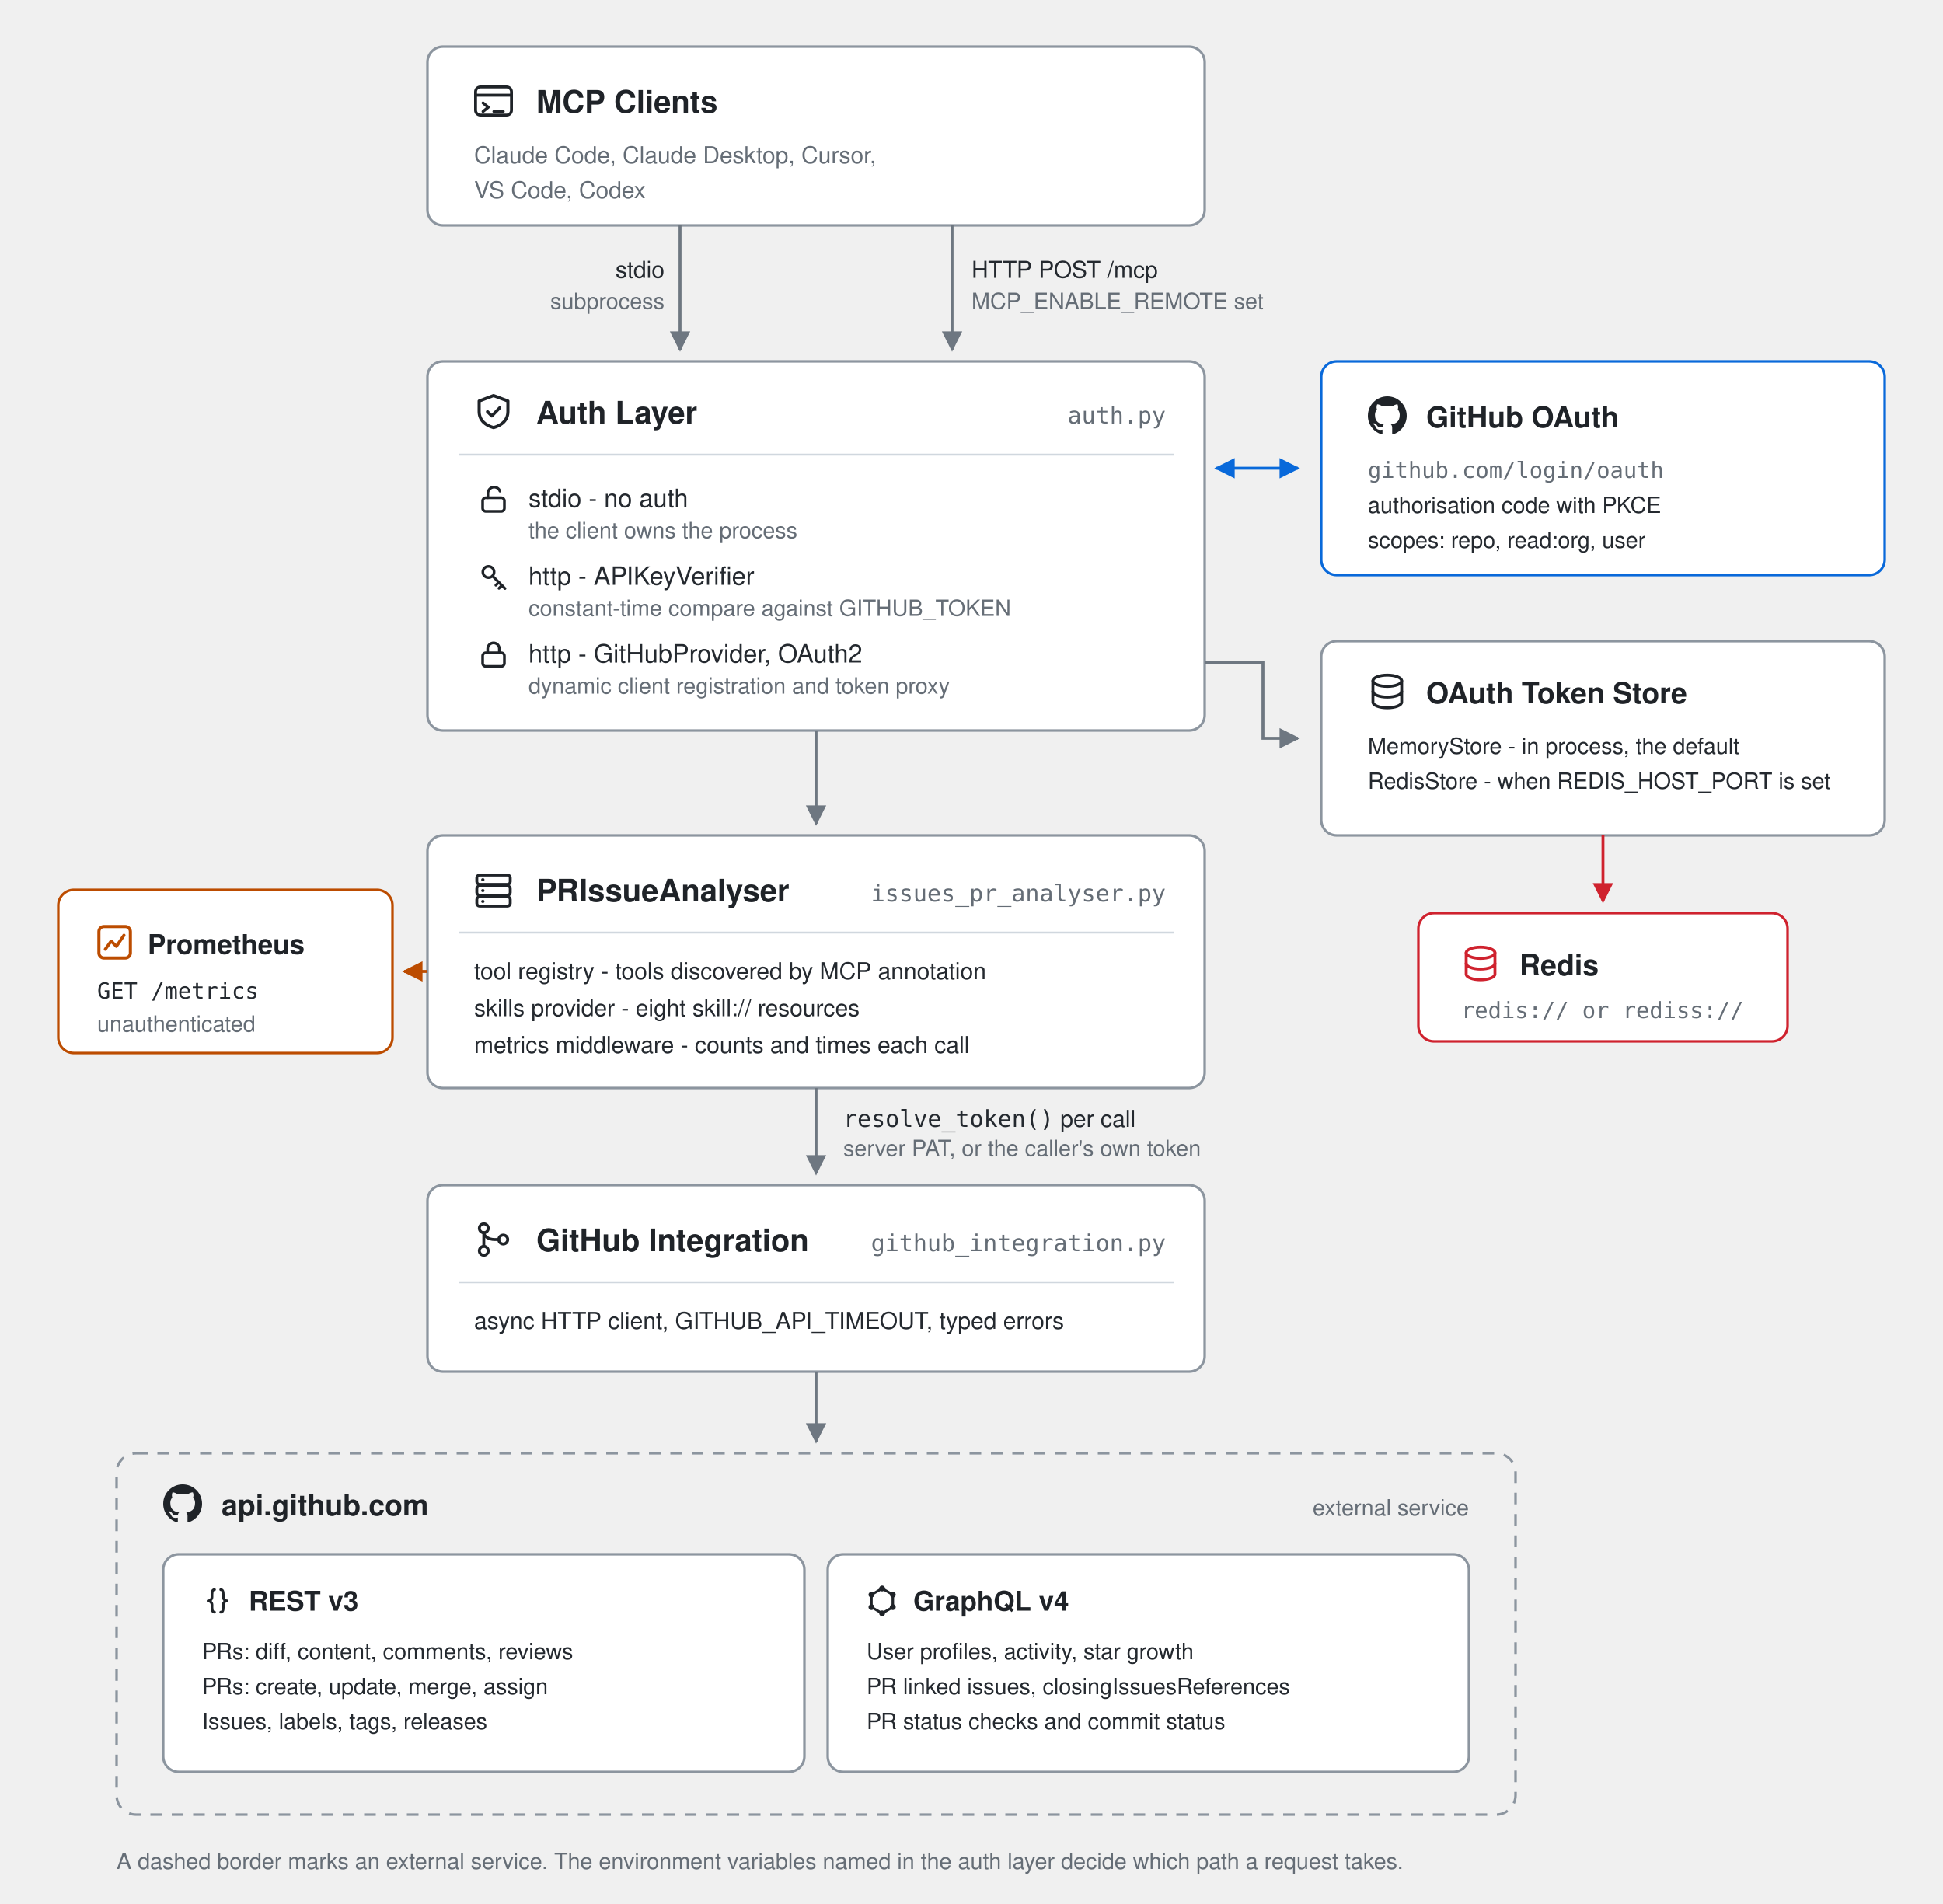
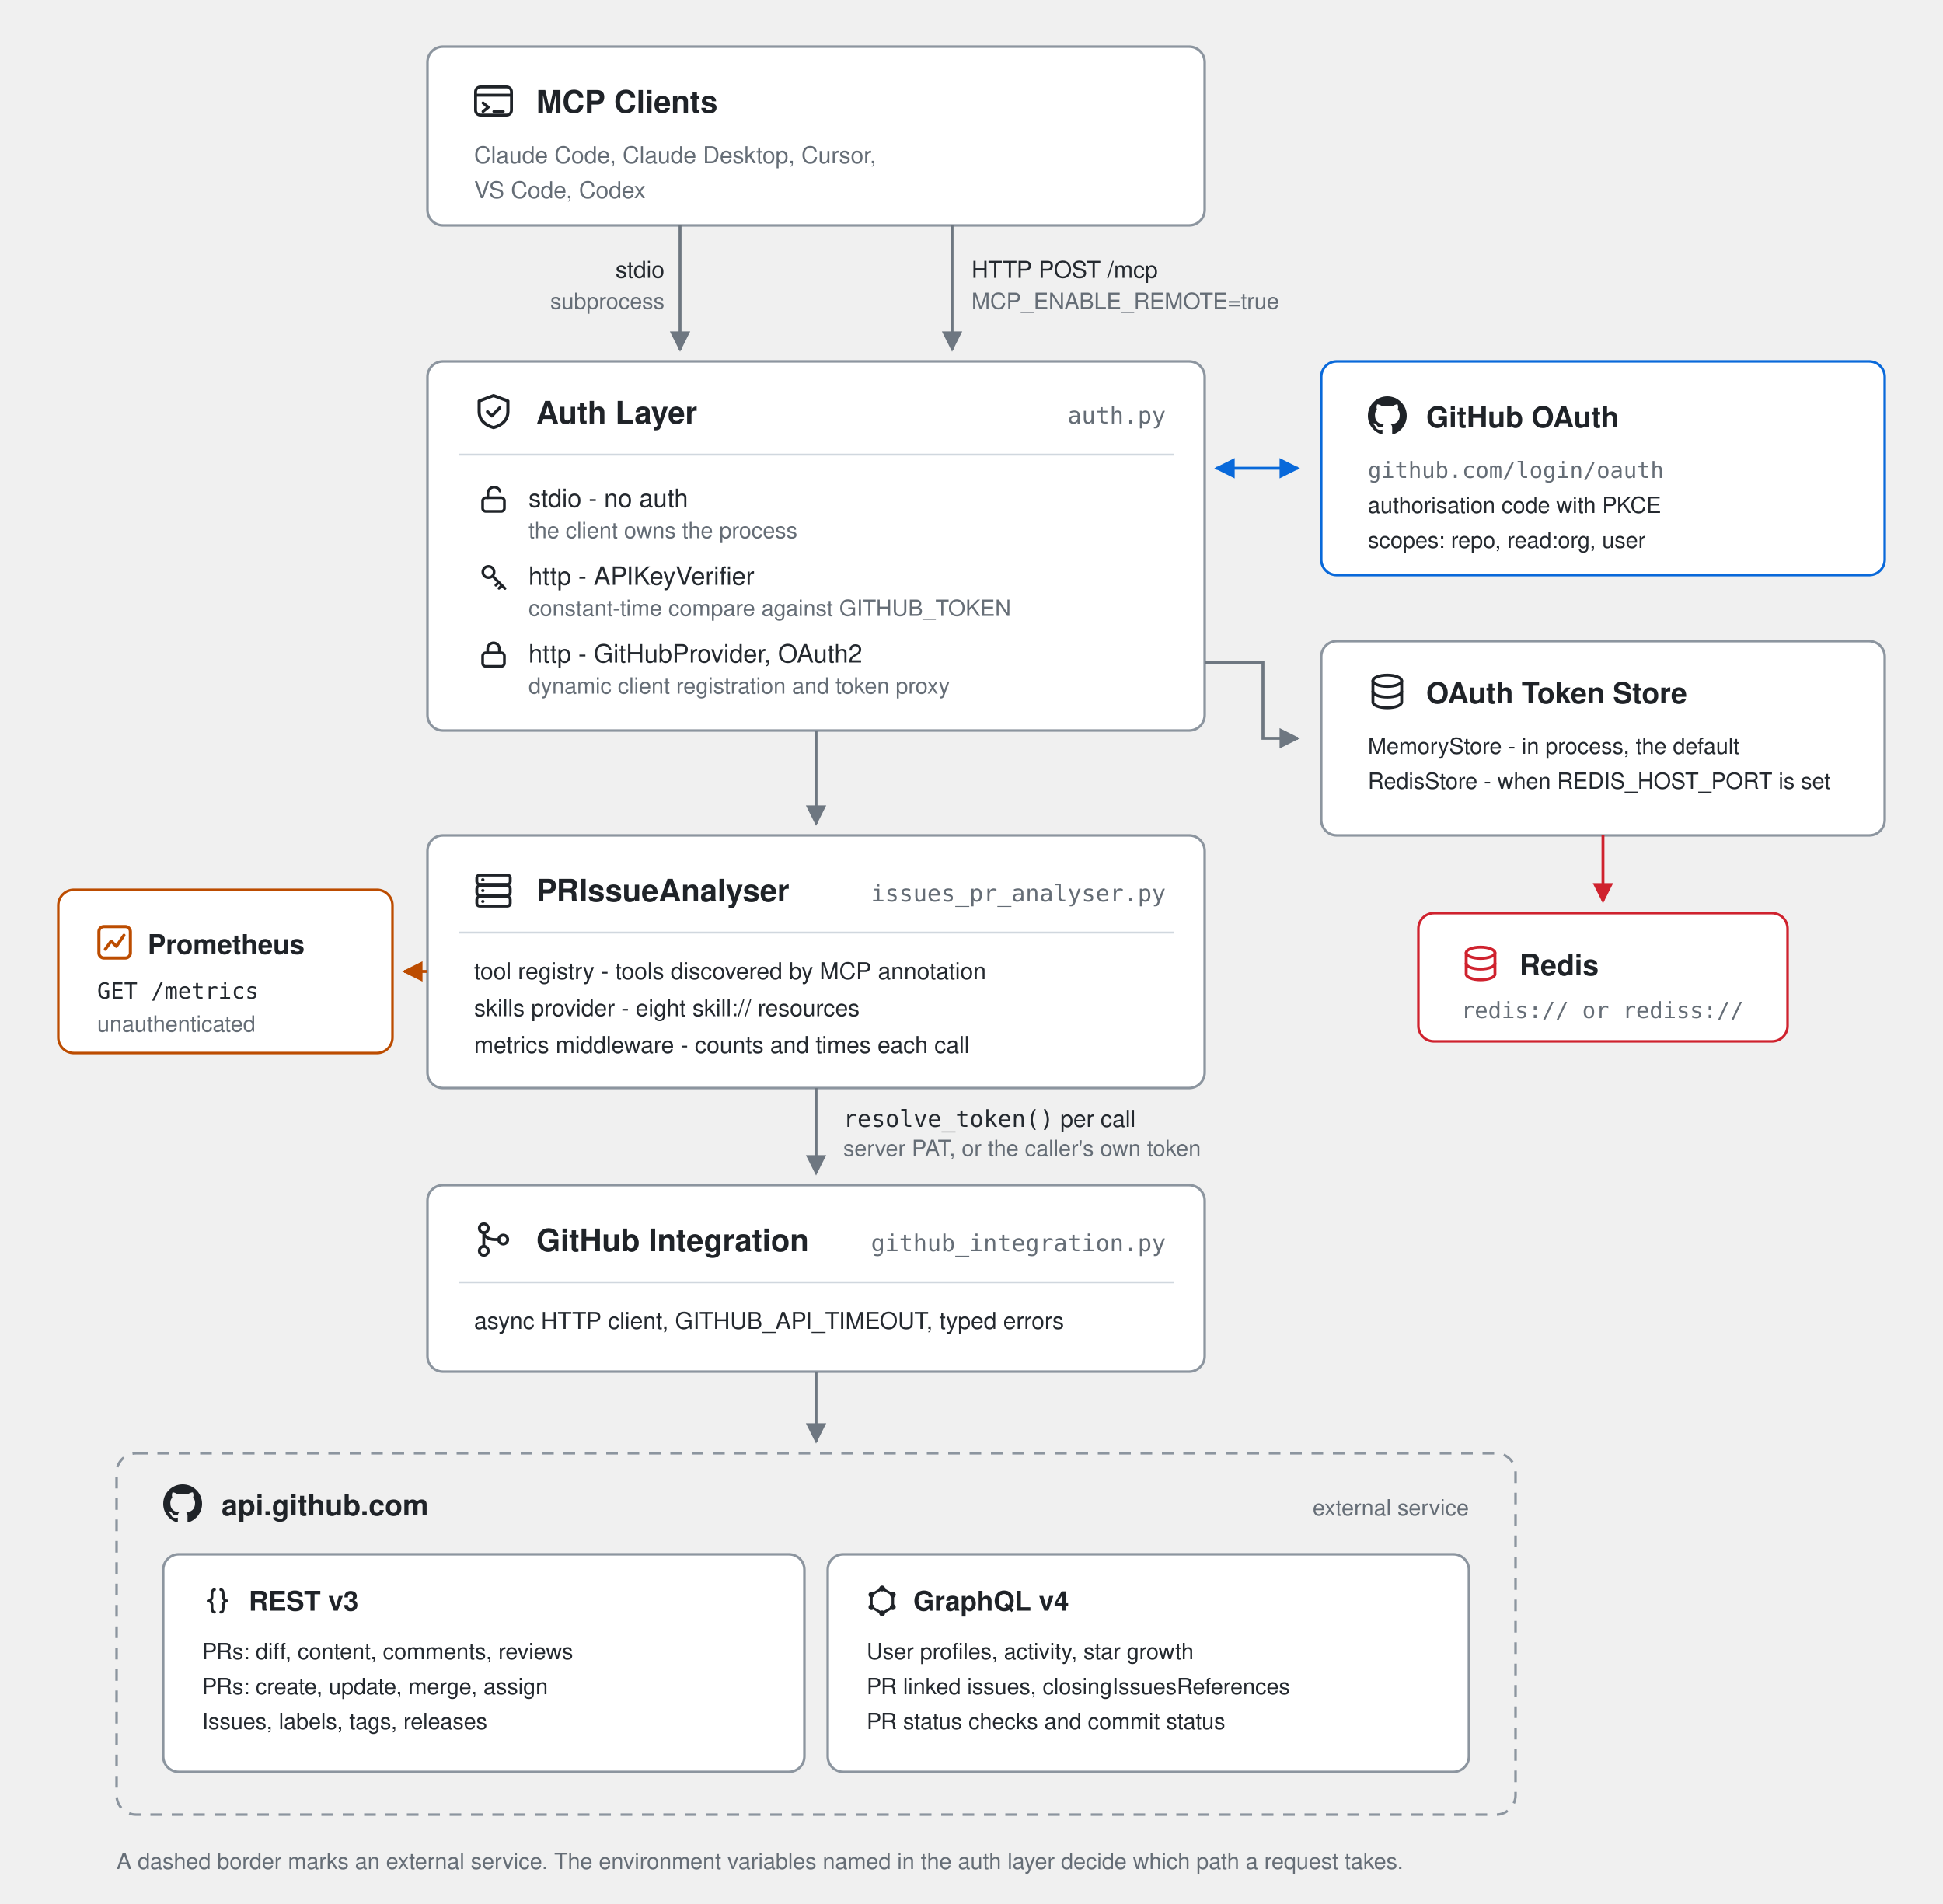
<svg xmlns="http://www.w3.org/2000/svg" viewBox="0 0 1000 980" width="1000" height="980" role="img" aria-labelledby="svgtitle svgdesc" font-family="ui-sans-serif, -apple-system, 'Segoe UI', Helvetica, Arial, sans-serif">
  <style>
    @media (prefers-color-scheme: dark) {
      .box     { fill: #161b22; stroke: #4b535d; }
      .boxdash { stroke: #768390; }
      .div     { stroke: #30363d; }
      .edge    { stroke: #768390; }
      .ah      { fill: #768390; }
      .t       { fill: #e6edf3; }
      .l       { fill: #c9d1d9; }
      .s       { fill: #9198a1; }
      .ic      { stroke: #c9d1d9; }
      .icf     { fill: #c9d1d9; }
      .gh      { fill: #e6edf3; }
      .o-s     { stroke: #f0883e; }
      .o-f     { fill: #f0883e; }
      .r-s     { stroke: #f85149; }
      .r-f     { fill: #f85149; }
      .b-s     { stroke: #58a6ff; }
      .b-f     { fill: #58a6ff; }
    }
  </style>
  <defs>
    <marker id="arw" viewBox="0 0 10 10" refX="9" refY="5" markerWidth="7" markerHeight="7" orient="auto-start-reverse">
      <path class="ah" fill="#6e7781" d="M0 0 L10 5 L0 10 z" />
    </marker>
    <marker id="arw-o" viewBox="0 0 10 10" refX="9" refY="5" markerWidth="7" markerHeight="7" orient="auto-start-reverse">
      <path class="o-f" fill="#bc4c00" d="M0 0 L10 5 L0 10 z" />
    </marker>
    <marker id="arw-r" viewBox="0 0 10 10" refX="9" refY="5" markerWidth="7" markerHeight="7" orient="auto-start-reverse">
      <path class="r-f" fill="#cf222e" d="M0 0 L10 5 L0 10 z" />
    </marker>
    <marker id="arw-b" viewBox="0 0 10 10" refX="9" refY="5" markerWidth="7" markerHeight="7" orient="auto-start-reverse">
      <path class="b-f" fill="#0969da" d="M0 0 L10 5 L0 10 z" />
    </marker>
  </defs>
  <rect class="box" x="220" y="24" width="400" height="92" rx="8" fill="#ffffff" stroke="#8c959f" stroke-width="1.3" />
  <g class="ic" transform="translate(244,42)" fill="none" stroke="#1f2328" stroke-width="1.5" stroke-linecap="round" stroke-linejoin="round">
    <rect x="0.75" y="2.75" width="18.5" height="14.5" rx="2.5" />
    <path d="M0.75 7 H19.25" />
    <path d="M4.6 11 L7.3 13.2 L4.6 15.4" />
    <path d="M10.2 15.4 H15" />
  </g>
  <text class="t" x="276" y="58" fill="#1f2328" font-size="16" font-weight="600">MCP Clients</text>
  <text class="s" x="244" y="84" fill="#656d76" font-size="12">Claude Code, Claude Desktop, Cursor,</text>
  <text class="s" x="244" y="102" fill="#656d76" font-size="12">VS Code, Codex</text>
  <path class="edge" d="M350 116 V180" fill="none" stroke="#6e7781" stroke-width="1.5" marker-end="url(#arw)" />
  <text class="l" x="342" y="143" text-anchor="end" fill="#24292f" font-size="12">stdio</text>
  <text class="s" x="342" y="159" text-anchor="end" fill="#656d76" font-size="11.5">subprocess</text>
  <path class="edge" d="M490 116 V180" fill="none" stroke="#6e7781" stroke-width="1.5" marker-end="url(#arw)" />
  <text class="l" x="500" y="143" fill="#24292f" font-size="12">HTTP POST /mcp</text>
-   <text class="s" x="500" y="159" fill="#656d76" font-size="11.5">MCP_ENABLE_REMOTE set</text>
+   <text class="s" x="500" y="159" fill="#656d76" font-size="11.5">MCP_ENABLE_REMOTE=true</text>
  <rect class="box" x="220" y="186" width="400" height="190" rx="8" fill="#ffffff" stroke="#8c959f" stroke-width="1.3" />
  <g class="ic" transform="translate(244,202)" fill="none" stroke="#1f2328" stroke-width="1.6" stroke-linecap="round" stroke-linejoin="round">
    <path d="M10 1.6 L17.4 4.4 V9.8 c0 4.4-3.1 7.1-7.4 8.3 C5.7 16.9 2.6 14.2 2.6 9.8 V4.4 Z" />
    <path d="M6.9 9.9 L9.1 12.1 L13.2 7.9" />
  </g>
  <text class="t" x="276" y="218" fill="#1f2328" font-size="16" font-weight="600">Auth Layer</text>
  <text class="s" x="600" y="218" text-anchor="end" fill="#656d76" font-size="12" font-family="ui-monospace, SFMono-Regular, Menlo, monospace">auth.py</text>
  <path class="div" d="M236 234 H604" stroke="#d0d7de" stroke-width="1" />
  <g class="ic" transform="translate(246,249)" fill="none" stroke="#1f2328" stroke-width="1.4" stroke-linecap="round" stroke-linejoin="round">
    <rect x="2.4" y="7.2" width="11.2" height="7" rx="1.6" />
    <path d="M5.1 7.2 V4.9 a3.2 3.2 0 0 1 6.2-1.1" />
  </g>
  <text class="l" x="272" y="261" fill="#24292f" font-size="13">stdio - no auth</text>
  <text class="s" x="272" y="277" fill="#656d76" font-size="11.5">the client owns the process</text>
  <g class="ic" transform="translate(246,289)" fill="none" stroke="#1f2328" stroke-width="1.4" stroke-linecap="round" stroke-linejoin="round">
    <circle cx="5.4" cy="5.4" r="2.9" />
    <path d="M7.5 7.5 L13.9 13.9" />
    <path d="M10.7 10.7 L9.2 12.2" />
    <path d="M12.3 12.3 L10.8 13.8" />
  </g>
  <text class="l" x="272" y="301" fill="#24292f" font-size="13">http - APIKeyVerifier</text>
  <text class="s" x="272" y="317" fill="#656d76" font-size="11.5">constant-time compare against GITHUB_TOKEN</text>
  <g class="ic" transform="translate(246,329)" fill="none" stroke="#1f2328" stroke-width="1.4" stroke-linecap="round" stroke-linejoin="round">
    <rect x="2.4" y="7" width="11.2" height="7" rx="1.6" />
    <path d="M5 7 V4.9 a3 3 0 0 1 6 0 V7" />
  </g>
  <text class="l" x="272" y="341" fill="#24292f" font-size="13">http - GitHubProvider, OAuth2</text>
  <text class="s" x="272" y="357" fill="#656d76" font-size="11.5">dynamic client registration and token proxy</text>
  <path class="b-s" d="M626 241 H668" fill="none" stroke="#0969da" stroke-width="1.5" marker-start="url(#arw-b)" marker-end="url(#arw-b)" />
  <rect class="box b-s" x="680" y="186" width="290" height="110" rx="8" fill="#ffffff" stroke="#0969da" stroke-width="1.3" />
  <g class="gh" transform="translate(704,204) scale(1.25)" fill="#1f2328">
    <path d="M8 0c4.42 0 8 3.58 8 8a8.013 8.013 0 0 1-5.45 7.59c-.4.08-.55-.17-.55-.38 0-.27.01-1.13.01-2.2 0-.75-.25-1.23-.54-1.48 1.78-.2 3.65-.88 3.65-3.95 0-.88-.31-1.59-.82-2.15.08-.2.36-1.02-.08-2.12 0 0-.67-.22-2.2.82-.64-.18-1.32-.27-2-.27-.68 0-1.36.09-2 .27-1.53-1.03-2.2-.82-2.2-.82-.44 1.1-.16 1.92-.08 2.12-.51.56-.82 1.28-.82 2.15 0 3.06 1.86 3.75 3.64 3.95-.23.2-.44.55-.51 1.07-.46.21-1.61.55-2.33-.66-.15-.24-.6-.83-1.23-.82-.67.01-.27.38.01.53.34.19.73.9.82 1.13.16.45.68 1.31 2.69.94 0 .67.01 1.3.01 1.49 0 .21-.15.45-.55.38A7.995 7.995 0 0 1 0 8c0-4.42 3.58-8 8-8Z" />
  </g>
  <text class="t" x="734" y="220" fill="#1f2328" font-size="15" font-weight="600">GitHub OAuth</text>
  <text class="s" x="704" y="246" fill="#656d76" font-size="11.5" font-family="ui-monospace, SFMono-Regular, Menlo, monospace">github.com/login/oauth</text>
  <text class="l" x="704" y="264" fill="#24292f" font-size="11.5">authorisation code with PKCE</text>
  <text class="l" x="704" y="282" fill="#24292f" font-size="11.5">scopes: repo, read:org, user</text>
  <path class="edge" d="M620 341 H650 V380 H668" fill="none" stroke="#6e7781" stroke-width="1.5" marker-end="url(#arw)" />
  <rect class="box" x="680" y="330" width="290" height="100" rx="8" fill="#ffffff" stroke="#8c959f" stroke-width="1.3" />
  <g class="ic" transform="translate(704,346)" fill="none" stroke="#1f2328" stroke-width="1.5" stroke-linecap="round" stroke-linejoin="round">
    <ellipse cx="10" cy="4.4" rx="7.4" ry="2.9" />
    <path d="M2.6 4.4 V15.4 c0 1.6 3.3 2.9 7.4 2.9 s7.4-1.3 7.4-2.9 V4.4" />
    <path d="M2.6 9.9 c0 1.6 3.3 2.9 7.4 2.9 s7.4-1.3 7.4-2.9" />
  </g>
  <text class="t" x="734" y="362" fill="#1f2328" font-size="15" font-weight="600">OAuth Token Store</text>
  <text class="l" x="704" y="388" fill="#24292f" font-size="11.5">MemoryStore - in process, the default</text>
  <text class="l" x="704" y="406" fill="#24292f" font-size="11.5">RedisStore - when REDIS_HOST_PORT is set</text>
  <path class="r-s" d="M825 430 V464" fill="none" stroke="#cf222e" stroke-width="1.5" marker-end="url(#arw-r)" />
  <rect class="box r-s" x="730" y="470" width="190" height="66" rx="8" fill="#ffffff" stroke="#cf222e" stroke-width="1.3" />
  <g class="r-s" transform="translate(752,486)" fill="none" stroke="#cf222e" stroke-width="1.5" stroke-linecap="round" stroke-linejoin="round">
    <ellipse cx="10" cy="4.4" rx="7.4" ry="2.9" />
    <path d="M2.6 4.4 V15.4 c0 1.6 3.3 2.9 7.4 2.9 s7.4-1.3 7.4-2.9 V4.4" />
    <path d="M2.6 9.9 c0 1.6 3.3 2.9 7.4 2.9 s7.4-1.3 7.4-2.9" />
  </g>
  <text class="t" x="782" y="502" fill="#1f2328" font-size="15" font-weight="600">Redis</text>
  <text class="s" x="752" y="524" fill="#656d76" font-size="11.5" font-family="ui-monospace, SFMono-Regular, Menlo, monospace">redis:// or rediss://</text>
  <path class="edge" d="M420 376 V424" fill="none" stroke="#6e7781" stroke-width="1.5" marker-end="url(#arw)" />
  <rect class="box" x="220" y="430" width="400" height="130" rx="8" fill="#ffffff" stroke="#8c959f" stroke-width="1.3" />
  <g class="ic" transform="translate(244,448)" fill="none" stroke="#1f2328" stroke-width="1.5" stroke-linecap="round" stroke-linejoin="round">
    <rect x="1.4" y="2.4" width="17.2" height="4.8" rx="1.4" />
    <rect x="1.4" y="8" width="17.2" height="4.8" rx="1.4" />
    <rect x="1.4" y="13.6" width="17.2" height="4.8" rx="1.4" />
    <path d="M4.4 4.8 H4.6 M4.4 10.4 H4.6 M4.4 16 H4.6" />
  </g>
  <text class="t" x="276" y="464" fill="#1f2328" font-size="16" font-weight="600">PRIssueAnalyser</text>
  <text class="s" x="600" y="464" text-anchor="end" fill="#656d76" font-size="12" font-family="ui-monospace, SFMono-Regular, Menlo, monospace">issues_pr_analyser.py</text>
  <path class="div" d="M236 480 H604" stroke="#d0d7de" stroke-width="1" />
  <text class="l" x="244" y="504" fill="#24292f" font-size="12">tool registry - tools discovered by MCP annotation</text>
  <text class="l" x="244" y="523" fill="#24292f" font-size="12">skills provider - eight skill:// resources</text>
  <text class="l" x="244" y="542" fill="#24292f" font-size="12">metrics middleware - counts and times each call</text>
  <path class="o-s" d="M220 500 H208" fill="none" stroke="#bc4c00" stroke-width="1.5" marker-end="url(#arw-o)" />
  <rect class="box o-s" x="30" y="458" width="172" height="84" rx="8" fill="#ffffff" stroke="#bc4c00" stroke-width="1.3" />
  <g class="o-s" transform="translate(50,476)" fill="none" stroke="#bc4c00" stroke-width="1.6" stroke-linecap="round" stroke-linejoin="round">
    <rect x="0.9" y="0.9" width="16.2" height="16.2" rx="2.6" />
    <path d="M4.2 12.6 L7.2 8.4 L9.9 11.1 L13.8 5.4" />
  </g>
  <text class="t" x="76" y="491" fill="#1f2328" font-size="14" font-weight="600">Prometheus</text>
  <text class="l" x="50" y="514" fill="#24292f" font-size="11.5" font-family="ui-monospace, SFMono-Regular, Menlo, monospace">GET /metrics</text>
  <text class="s" x="50" y="531" fill="#656d76" font-size="11.5">unauthenticated</text>
  <path class="edge" d="M420 560 V604" fill="none" stroke="#6e7781" stroke-width="1.5" marker-end="url(#arw)" />
  <text class="l" x="434" y="580" fill="#24292f" font-size="12">
    <tspan font-family="ui-monospace, SFMono-Regular, Menlo, monospace">resolve_token()</tspan> per call</text>
  <text class="s" x="434" y="595" fill="#656d76" font-size="11.5">server PAT, or the caller's own token</text>
  <rect class="box" x="220" y="610" width="400" height="96" rx="8" fill="#ffffff" stroke="#8c959f" stroke-width="1.3" />
  <g class="ic" transform="translate(244,628)" fill="none" stroke="#1f2328" stroke-width="1.5" stroke-linecap="round" stroke-linejoin="round">
    <circle cx="5" cy="4.2" r="2.3" />
    <circle cx="5" cy="15.8" r="2.3" />
    <circle cx="15" cy="10" r="2.3" />
    <path d="M5 6.5 V13.5" />
    <path d="M12.7 10 H10.5 C7.4 10 5 8.2 5 6.5" />
  </g>
  <text class="t" x="276" y="644" fill="#1f2328" font-size="16" font-weight="600">GitHub Integration</text>
  <text class="s" x="600" y="644" text-anchor="end" fill="#656d76" font-size="12" font-family="ui-monospace, SFMono-Regular, Menlo, monospace">github_integration.py</text>
  <path class="div" d="M236 660 H604" stroke="#d0d7de" stroke-width="1" />
  <text class="l" x="244" y="684" fill="#24292f" font-size="12">async HTTP client, GITHUB_API_TIMEOUT, typed errors</text>
  <path class="edge" d="M420 706 V742" fill="none" stroke="#6e7781" stroke-width="1.5" marker-end="url(#arw)" />
  <rect class="boxdash" x="60" y="748" width="720" height="186" rx="10" fill="none" stroke="#8c959f" stroke-width="1.3" stroke-dasharray="6 5" />
  <g class="gh" transform="translate(84,764) scale(1.25)" fill="#1f2328">
    <path d="M8 0c4.42 0 8 3.58 8 8a8.013 8.013 0 0 1-5.45 7.59c-.4.08-.55-.17-.55-.38 0-.27.01-1.13.01-2.2 0-.75-.25-1.23-.54-1.48 1.78-.2 3.65-.88 3.65-3.95 0-.88-.31-1.59-.82-2.15.08-.2.36-1.02-.08-2.12 0 0-.67-.22-2.2.82-.64-.18-1.32-.27-2-.27-.68 0-1.36.09-2 .27-1.53-1.03-2.2-.82-2.2-.82-.44 1.1-.16 1.92-.08 2.12-.51.56-.82 1.28-.82 2.15 0 3.06 1.86 3.75 3.64 3.95-.23.2-.44.55-.51 1.07-.46.21-1.61.55-2.33-.66-.15-.24-.6-.83-1.23-.82-.67.01-.27.38.01.53.34.19.73.9.82 1.13.16.45.68 1.31 2.69.94 0 .67.01 1.3.01 1.49 0 .21-.15.45-.55.38A7.995 7.995 0 0 1 0 8c0-4.42 3.58-8 8-8Z" />
  </g>
  <text class="t" x="114" y="780" fill="#1f2328" font-size="15" font-weight="600">api.github.com</text>
  <text class="s" x="756" y="780" text-anchor="end" fill="#656d76" font-size="11.5">external service</text>
  <rect class="box" x="84" y="800" width="330" height="112" rx="8" fill="#ffffff" stroke="#8c959f" stroke-width="1.3" />
  <g class="ic" transform="translate(104,816)" fill="none" stroke="#1f2328" stroke-width="1.4" stroke-linecap="round" stroke-linejoin="round">
    <path d="M6.4 2.2 C4.9 2.2 5.1 4.4 5.1 6 C5.1 7.1 4.2 8 3.1 8 C4.2 8 5.1 8.9 5.1 10 C5.1 11.6 4.9 13.8 6.4 13.8" />
    <path d="M9.6 2.2 C11.1 2.2 10.9 4.4 10.9 6 C10.9 7.1 11.8 8 12.9 8 C11.8 8 10.9 8.9 10.9 10 C10.9 11.6 11.1 13.8 9.6 13.8" />
  </g>
  <text class="t" x="128" y="829" fill="#1f2328" font-size="14" font-weight="600">REST v3</text>
  <text class="l" x="104" y="854" fill="#24292f" font-size="11.5">PRs: diff, content, comments, reviews</text>
  <text class="l" x="104" y="872" fill="#24292f" font-size="11.5">PRs: create, update, merge, assign</text>
  <text class="l" x="104" y="890" fill="#24292f" font-size="11.5">Issues, labels, tags, releases</text>
  <rect class="box" x="426" y="800" width="330" height="112" rx="8" fill="#ffffff" stroke="#8c959f" stroke-width="1.3" />
  <g transform="translate(446,816)">
    <path class="ic" d="M8 1.6 L13.5 4.8 V11.2 L8 14.4 L2.5 11.2 V4.8 Z" fill="none" stroke="#1f2328" stroke-width="1.3" stroke-linejoin="round" />
    <g class="icf" fill="#1f2328">
      <circle cx="8" cy="1.6" r="1.5" />
      <circle cx="13.5" cy="4.8" r="1.5" />
      <circle cx="13.5" cy="11.2" r="1.5" />
      <circle cx="8" cy="14.4" r="1.5" />
      <circle cx="2.5" cy="11.2" r="1.5" />
      <circle cx="2.5" cy="4.8" r="1.5" />
    </g>
  </g>
  <text class="t" x="470" y="829" fill="#1f2328" font-size="14" font-weight="600">GraphQL v4</text>
  <text class="l" x="446" y="854" fill="#24292f" font-size="11.5">User profiles, activity, star growth</text>
  <text class="l" x="446" y="872" fill="#24292f" font-size="11.5">PR linked issues, closingIssuesReferences</text>
  <text class="l" x="446" y="890" fill="#24292f" font-size="11.5">PR status checks and commit status</text>
  <text class="s" x="60" y="962" fill="#656d76" font-size="11.5">A dashed border marks an external service. The environment variables named in the auth layer decide which path a request takes.</text>
</svg>
